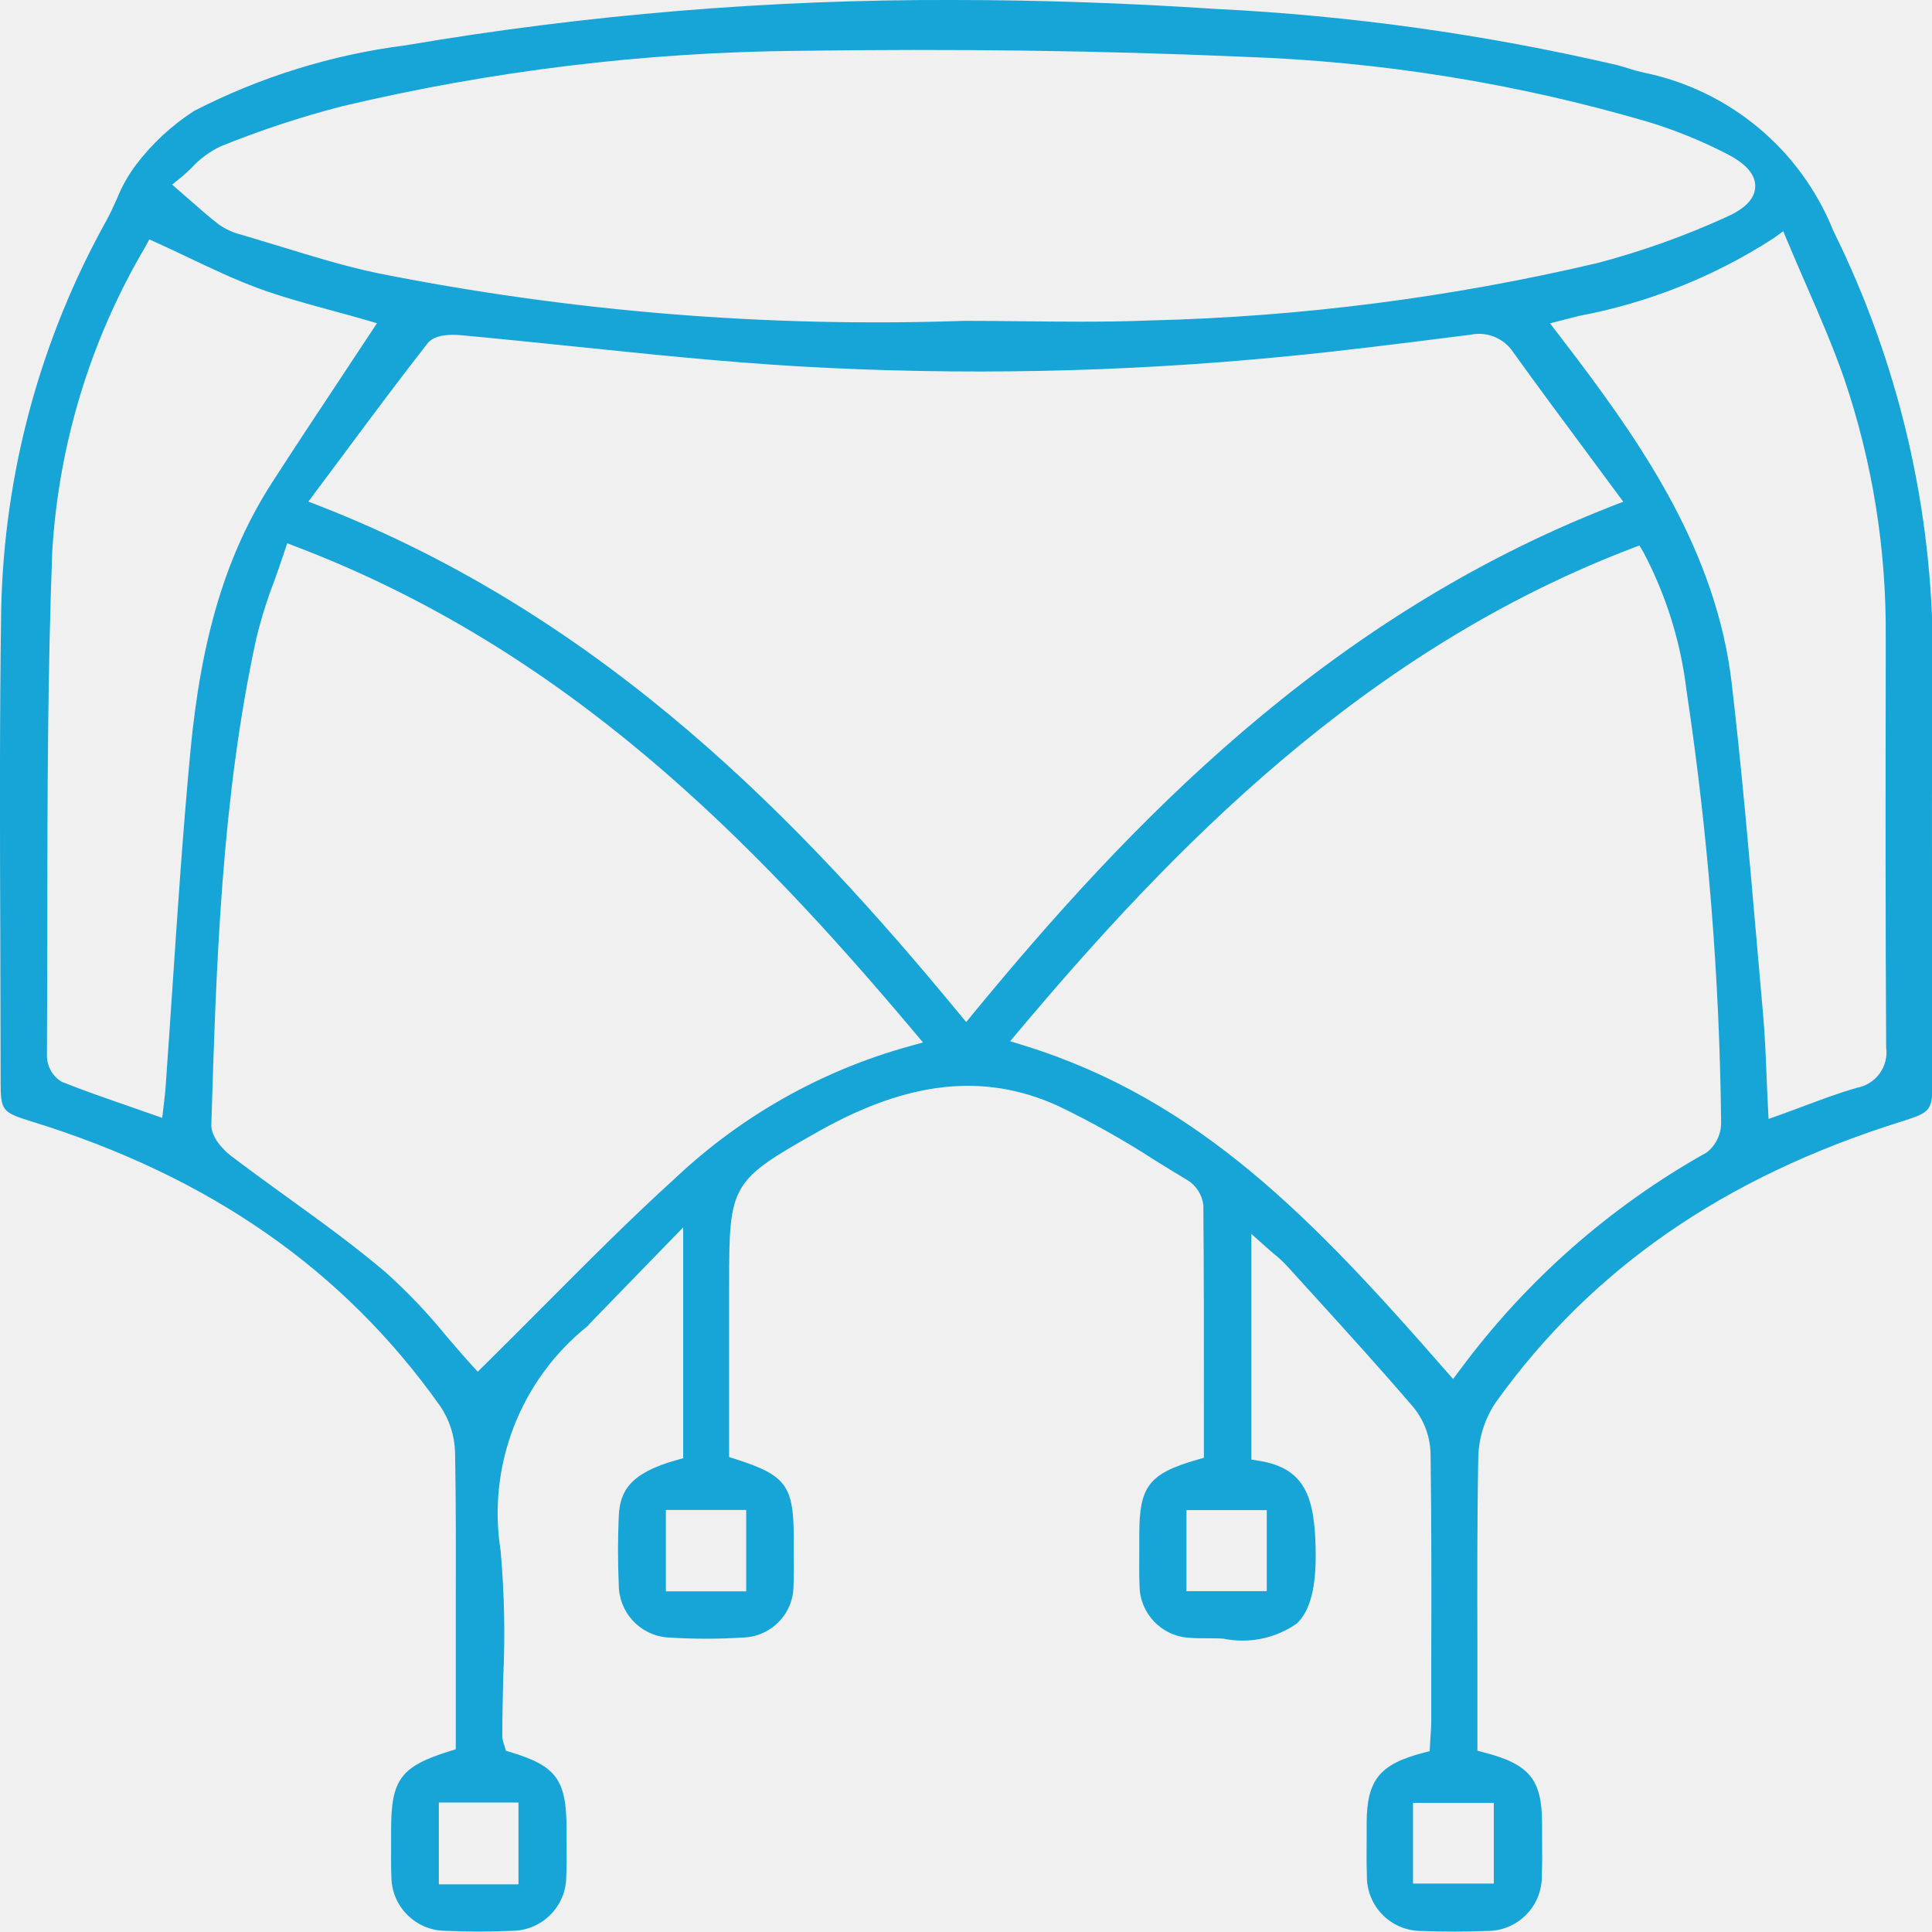
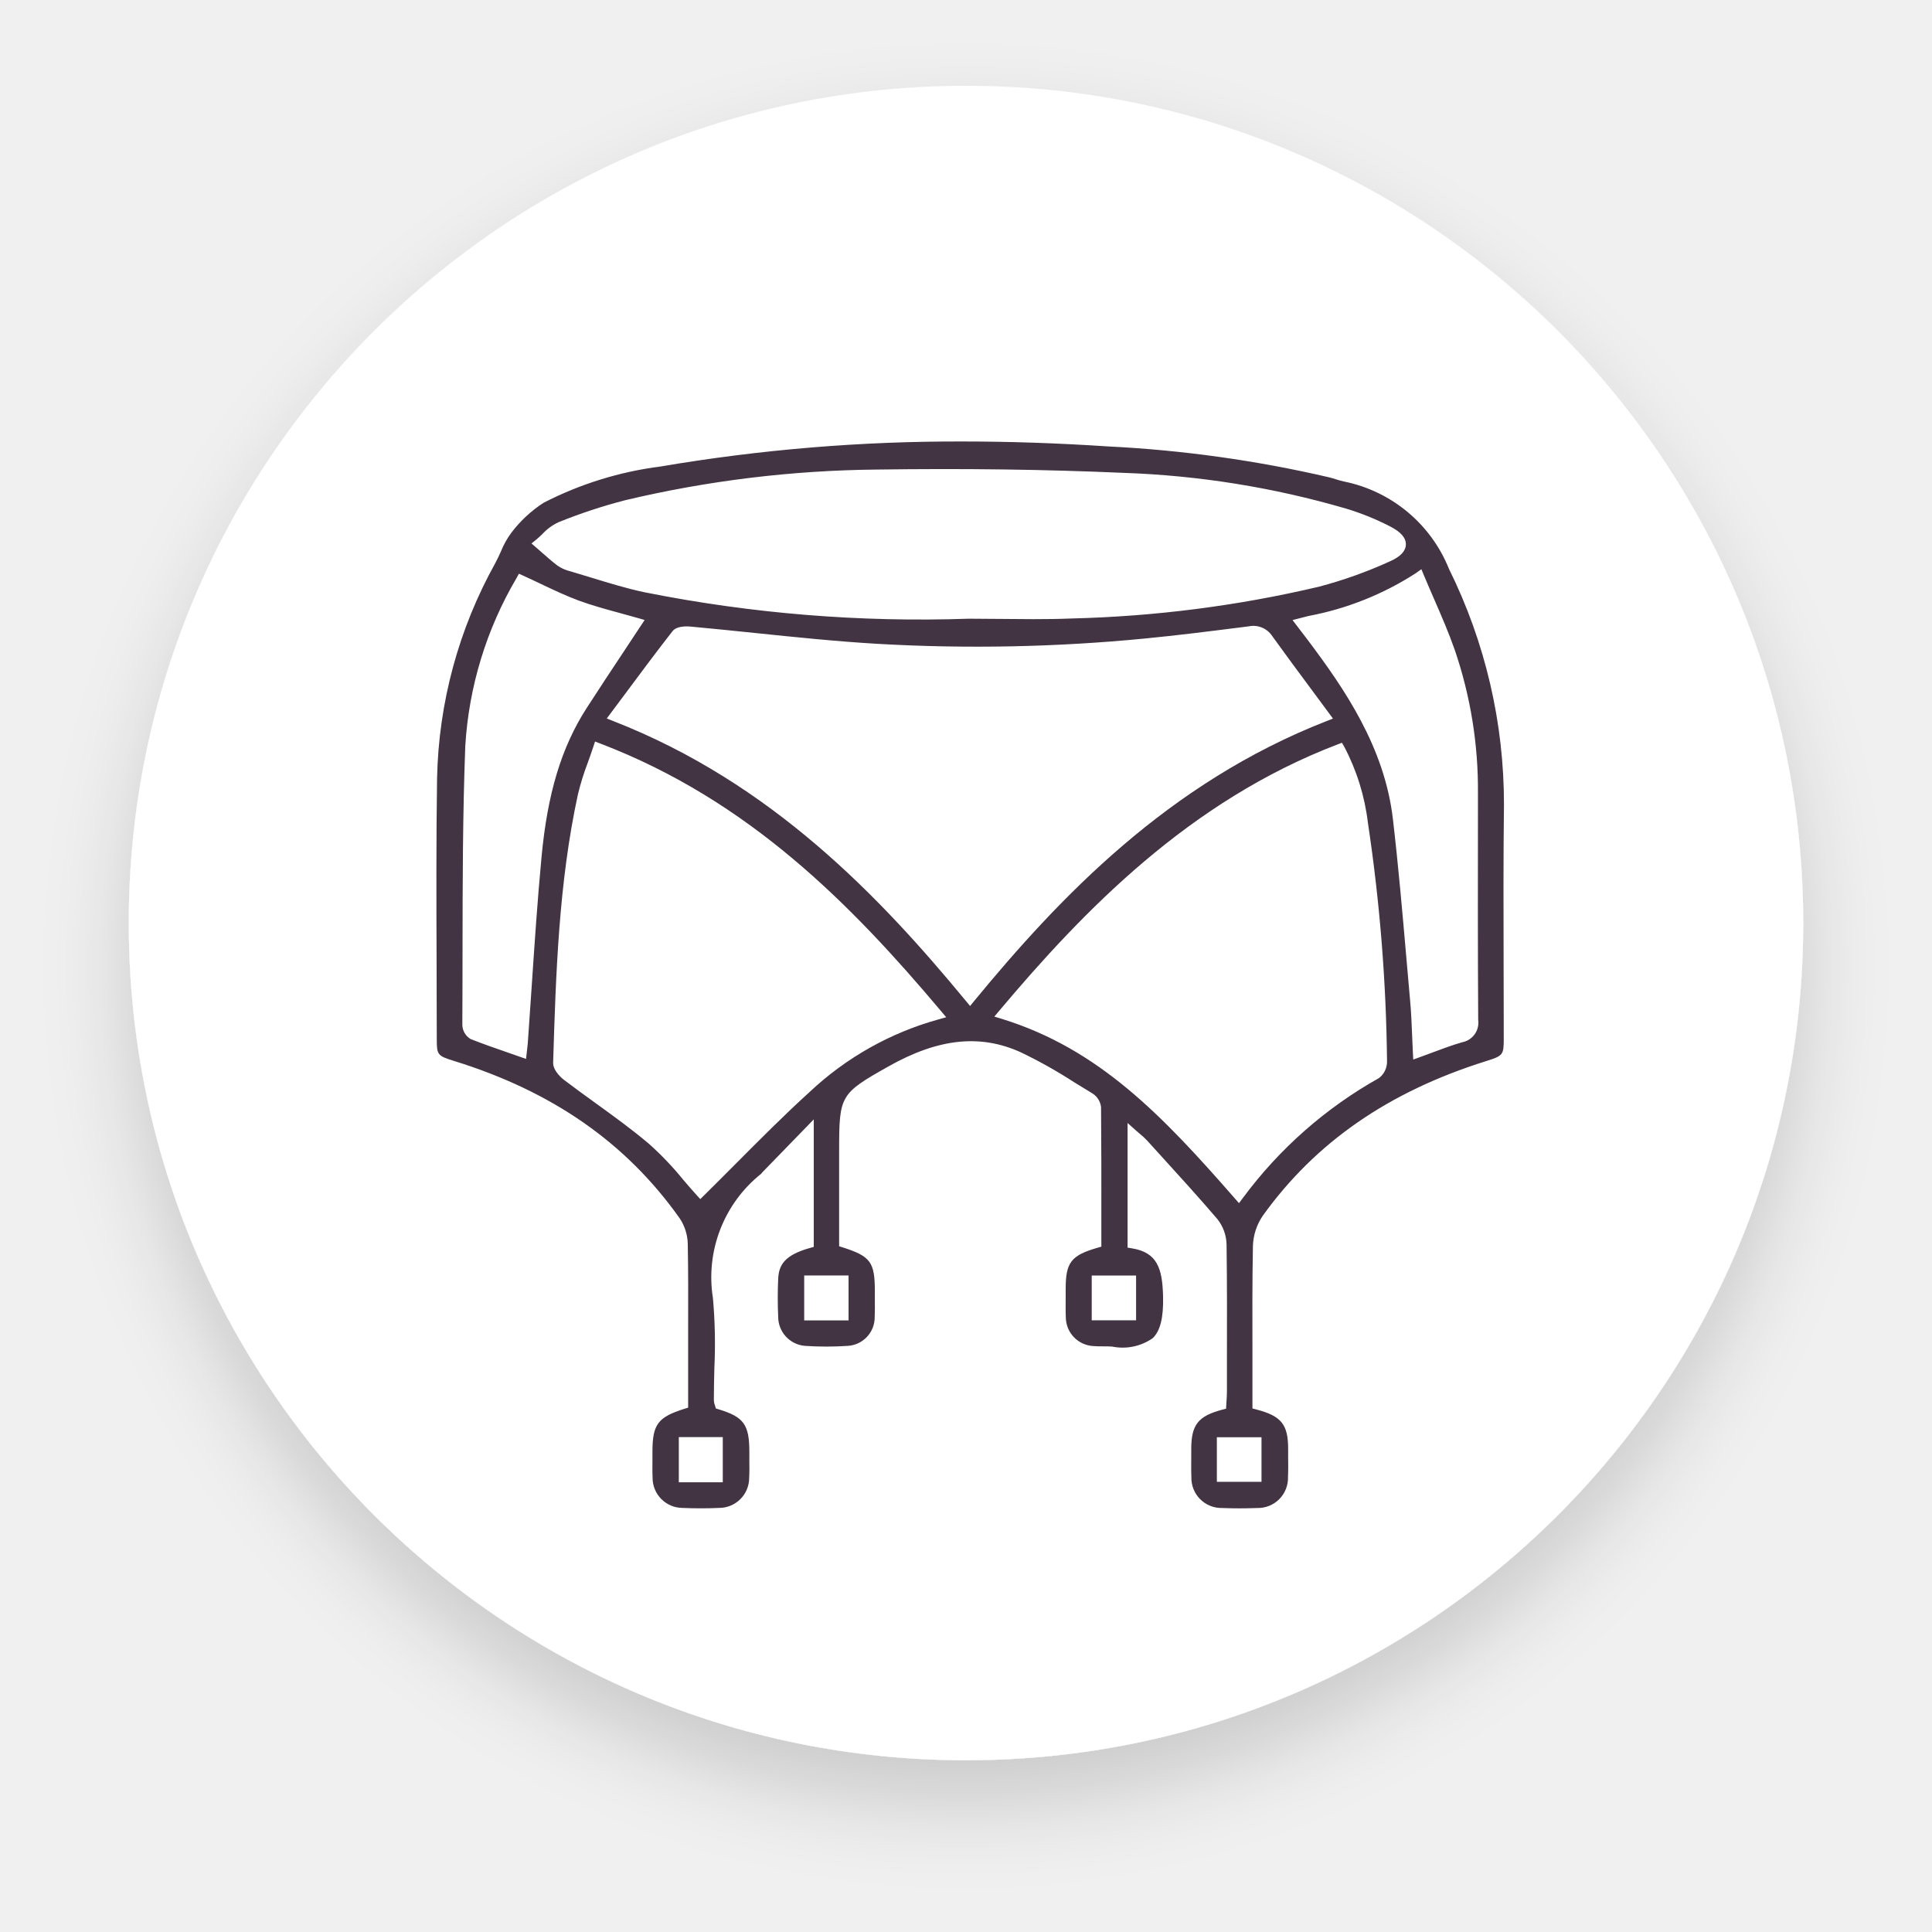
- <svg xmlns="http://www.w3.org/2000/svg" width="74.564" height="74.546" viewBox="0 0 74.564 74.546">
-   <path id="Trazado_796" data-name="Trazado 796" d="M485.255,100.745a10.049,10.049,0,0,0-7.334-6.109c-.2-.044-.4-.1-.6-.166-.142-.044-.284-.088-.428-.124a87.284,87.284,0,0,0-15.483-2.164q-5.191-.343-10.11-.344a123.739,123.739,0,0,0-21.146,1.749,24.687,24.687,0,0,0-8.164,2.533,8.833,8.833,0,0,0-2.247,2.085,5.8,5.8,0,0,0-.736,1.318c-.125.274-.249.548-.391.81a32.234,32.234,0,0,0-4.07,15.037c-.065,4.274-.049,8.622-.034,12.827q.009,2.7.013,5.4c0,1.1.056,1.17,1.182,1.519,6.888,2.129,12.051,5.725,15.786,10.995a3.347,3.347,0,0,1,.57,1.782c.037,1.944.032,3.919.027,5.83l0,5.627-.257.08c-1.861.582-2.238,1.089-2.238,3.01l0,.549c0,.419-.01.839.01,1.257a2.1,2.1,0,0,0,2.091,2.11c.84.038,1.7.039,2.558,0a2.1,2.1,0,0,0,2.1-2.1c.022-.418.017-.837.012-1.257l0-.548c0-1.919-.383-2.45-2.149-2.986l-.193-.059-.054-.194a1.086,1.086,0,0,1-.084-.361c0-.755.017-1.512.036-2.27a35.916,35.916,0,0,0-.1-4.883,9.253,9.253,0,0,1,3.368-8.69c.049-.062.073-.091.1-.118l3.577-3.683v8.909l-.267.076c-1.788.5-2.175,1.2-2.219,2.158-.039.854-.04,1.747,0,2.654a2.038,2.038,0,0,0,1.859,2.028,22.4,22.4,0,0,0,3.017,0,2,2,0,0,0,1.868-2c.016-.419.013-.84.01-1.26l0-.548c0-2.046-.293-2.448-2.24-3.071l-.255-.081V141.4c0-3.878.065-3.988,3.457-5.9,3.465-1.953,6.394-2.267,9.219-.989a33.446,33.446,0,0,1,3.757,2.107c.416.257.831.514,1.249.764a1.3,1.3,0,0,1,.62.967c.023,2.542.022,5.084.021,7.614V148.1l-.265.076c-1.852.536-2.227,1.02-2.228,2.877l0,.593c0,.469-.01.939.01,1.407a2.028,2.028,0,0,0,1.9,1.992c.227.022.457.02.687.021s.43,0,.645.015a3.669,3.669,0,0,0,2.838-.584c.531-.507.762-1.437.725-2.926-.047-1.953-.407-3.065-2.173-3.353l-.307-.051v-8.707l.61.543c.1.092.2.172.283.244a4.7,4.7,0,0,1,.456.421l1.051,1.156c1.285,1.413,2.613,2.874,3.877,4.353a2.948,2.948,0,0,1,.64,1.773c.038,2.711.032,5.466.026,8.13l0,2.145c0,.224-.015.447-.03.662l-.031.536-.259.067c-1.681.441-2.168,1.052-2.173,2.718l0,.552c0,.483-.01.966.009,1.449a2.1,2.1,0,0,0,2.141,2.153c.812.032,1.643.032,2.467,0a2.1,2.1,0,0,0,2.143-2.154c.021-.483.015-.968.01-1.453l0-.546c-.005-1.69-.482-2.278-2.221-2.731l-.274-.072,0-3.95c-.006-2.429-.013-4.941.034-7.411a3.959,3.959,0,0,1,.7-2.121c3.683-5.123,8.783-8.652,15.593-10.789,1.189-.373,1.234-.431,1.234-1.582q0-2.588-.01-5.175c-.01-3.652-.021-7.43.025-11.145A37.032,37.032,0,0,0,485.255,100.745ZM421.482,98.69c.143-.117.28-.249.418-.381a3.587,3.587,0,0,1,1.129-.828A37.126,37.126,0,0,1,427.7,95.94,79.358,79.358,0,0,1,445.247,93.8c6.116-.086,11.762-.011,17.258.23a63.2,63.2,0,0,1,15.564,2.5,18.193,18.193,0,0,1,3.072,1.244c.754.387,1.114.8,1.1,1.273-.012.449-.378.837-1.088,1.155a30.988,30.988,0,0,1-5,1.787,84.255,84.255,0,0,1-17.244,2.216c-.9.037-1.806.048-2.708.048-.755,0-1.507-.008-2.247-.016s-1.5-.016-2.243-.016a98.358,98.358,0,0,1-22.661-1.845c-1.25-.264-2.489-.645-3.688-1.013-.5-.152-.994-.3-1.491-.45a2.737,2.737,0,0,1-.911-.4c-.374-.285-.728-.6-1.071-.9l-.746-.65Zm-.324,31.216c-.089,1.326-.178,2.651-.273,3.976-.01.128-.025.255-.043.4l-.08.7-1.3-.455c-.89-.309-1.731-.6-2.577-.936a1.179,1.179,0,0,1-.574-1.011c.01-1.714.012-3.427.014-5.141.005-4.7.011-9.553.192-14.327a26.214,26.214,0,0,1,3.583-11.735l.164-.3.309.141c.411.186.816.378,1.217.569.913.433,1.774.843,2.676,1.175s1.886.6,2.825.856c.427.116.854.232,1.28.355l.478.139-1.45,2.193c-.873,1.316-1.736,2.619-2.583,3.932-1.777,2.752-2.755,5.976-3.173,10.454C421.561,123.9,421.356,126.951,421.158,129.905Zm13.352,31.5v3.157h-3.073v-3.157Zm8.789-11.292v3.141h-3.1v-3.141Zm6.27-17.889a21.535,21.535,0,0,0-8.981,5.057c-1.764,1.6-3.48,3.327-5.14,4.994-.744.746-1.487,1.494-2.239,2.234l-.271.267-.257-.281c-.307-.336-.617-.7-.936-1.071a21.528,21.528,0,0,0-2.381-2.5c-1.2-1.019-2.514-1.967-3.781-2.883-.725-.524-1.45-1.049-2.161-1.589-.081-.061-.784-.613-.766-1.217.191-6.18.389-12.562,1.733-18.744a17.958,17.958,0,0,1,.694-2.228c.127-.354.257-.717.381-1.095l.12-.365.359.137c10.447,3.989,17.617,11.339,23.809,18.689l.37.44Zm2.221-.941-.284-.343c-5.984-7.256-13.592-15.256-24.655-19.57l-.449-.175,1.276-1.711c1.131-1.521,2.2-2.958,3.32-4.392.276-.354.92-.353,1.283-.319,1.48.136,2.96.289,4.439.441,2.822.293,5.74.595,8.614.763a121.159,121.159,0,0,0,18.7-.375c2.2-.213,4.425-.493,6.58-.766l.641-.081a1.582,1.582,0,0,1,1.648.679c.921,1.281,1.861,2.548,2.827,3.85l1.418,1.916-.446.174c-11.067,4.321-18.662,12.315-24.631,19.565Zm11.6,18.835v3.127h-3.1v-3.127Zm8.763,11.3v3.113h-3.119v-3.113Zm8.2-25.094a30.182,30.182,0,0,0-9.5,8.372l-.272.363-.3-.341c-5.087-5.824-9.516-10.446-16.266-12.533l-.529-.163.356-.423c5.873-6.976,13.274-14.642,23.641-18.6l.29-.11.157.266a15.327,15.327,0,0,1,1.659,5.326,120.608,120.608,0,0,1,1.336,16.661A1.449,1.449,0,0,1,480.358,136.324Zm5.8-2.5c-.665.189-1.316.433-2.006.691-.3.113-.61.228-.926.342l-.465.166-.025-.493c-.021-.4-.037-.788-.052-1.171-.034-.828-.065-1.61-.136-2.393q-.133-1.487-.261-2.975c-.279-3.213-.568-6.536-.949-9.789-.586-5.005-3.37-9.065-5.935-12.477-.147-.2-.3-.39-.465-.609l-.611-.8,1.111-.285a20.954,20.954,0,0,0,7.517-3l.374-.269.178.426c.232.557.471,1.105.707,1.648.532,1.222,1.034,2.377,1.458,3.592a30.231,30.231,0,0,1,1.611,10.007v1.236c-.007,4.781-.012,9.724.017,14.585A1.392,1.392,0,0,1,486.157,133.821Z" transform="translate(-414.5 -91.838)" fill="#17a4d6" />
+ <svg xmlns="http://www.w3.org/2000/svg" width="135" height="135" viewBox="0 0 135 135">
+   <defs>
+     <filter id="Elipse_19" x="0" y="0" width="135" height="135" filterUnits="userSpaceOnUse">
+       <feOffset dy="3" input="SourceAlpha" />
+       <feGaussianBlur stdDeviation="3" result="blur" />
+       <feFlood flood-opacity="0.161" />
+       <feComposite operator="in" in2="blur" />
+       <feComposite in="SourceGraphic" />
+     </filter>
+   </defs>
+   <g id="FAJAS" transform="translate(7432 23565)">
+     <g id="Grupo_824" data-name="Grupo 824" transform="translate(-7423 -23559.082)">
+       <g transform="matrix(1, 0, 0, 1, -9, -5.92)" filter="url(#Elipse_19)">
+         <circle id="Elipse_19-2" data-name="Elipse 19" cx="58.5" cy="58.5" r="58.5" transform="translate(9 6)" fill="#fff" />
+       </g>
+       <path id="Trazado_737" data-name="Trazado 737" d="M485.255,100.745a10.049,10.049,0,0,0-7.334-6.109c-.2-.044-.4-.1-.6-.166-.142-.044-.284-.088-.428-.124a87.284,87.284,0,0,0-15.483-2.164q-5.191-.343-10.11-.344a123.739,123.739,0,0,0-21.146,1.749,24.687,24.687,0,0,0-8.164,2.533,8.833,8.833,0,0,0-2.247,2.085,5.8,5.8,0,0,0-.736,1.318c-.125.274-.249.548-.391.81a32.234,32.234,0,0,0-4.07,15.037c-.065,4.274-.049,8.622-.034,12.827q.009,2.7.013,5.4c0,1.1.056,1.17,1.182,1.519,6.888,2.129,12.051,5.725,15.786,10.995a3.347,3.347,0,0,1,.57,1.782c.037,1.944.032,3.919.027,5.83l0,5.627-.257.08c-1.861.582-2.238,1.089-2.238,3.01l0,.549c0,.419-.01.839.01,1.257a2.1,2.1,0,0,0,2.091,2.11c.84.038,1.7.039,2.558,0a2.1,2.1,0,0,0,2.1-2.1c.022-.418.017-.837.012-1.257l0-.548c0-1.919-.383-2.45-2.149-2.986l-.193-.059-.054-.194a1.086,1.086,0,0,1-.084-.361c0-.755.017-1.512.036-2.27a35.916,35.916,0,0,0-.1-4.883,9.253,9.253,0,0,1,3.368-8.69c.049-.062.073-.091.1-.118l3.577-3.683v8.909l-.267.076c-1.788.5-2.175,1.2-2.219,2.158-.039.854-.04,1.747,0,2.654a2.038,2.038,0,0,0,1.859,2.028,22.4,22.4,0,0,0,3.017,0,2,2,0,0,0,1.868-2c.016-.419.013-.84.01-1.26l0-.548c0-2.046-.293-2.448-2.24-3.071l-.255-.081V141.4c0-3.878.065-3.988,3.457-5.9,3.465-1.953,6.394-2.267,9.219-.989a33.446,33.446,0,0,1,3.757,2.107c.416.257.831.514,1.249.764a1.3,1.3,0,0,1,.62.967c.023,2.542.022,5.084.021,7.614V148.1l-.265.076c-1.852.536-2.227,1.02-2.228,2.877l0,.593c0,.469-.01.939.01,1.407a2.028,2.028,0,0,0,1.9,1.992c.227.022.457.02.687.021s.43,0,.645.015a3.669,3.669,0,0,0,2.838-.584c.531-.507.762-1.437.725-2.926-.047-1.953-.407-3.065-2.173-3.353l-.307-.051v-8.707l.61.543c.1.092.2.172.283.244a4.7,4.7,0,0,1,.456.421l1.051,1.156c1.285,1.413,2.613,2.874,3.877,4.353a2.948,2.948,0,0,1,.64,1.773c.038,2.711.032,5.466.026,8.13l0,2.145c0,.224-.015.447-.03.662l-.031.536-.259.067c-1.681.441-2.168,1.052-2.173,2.718l0,.552c0,.483-.01.966.009,1.449a2.1,2.1,0,0,0,2.141,2.153c.812.032,1.643.032,2.467,0a2.1,2.1,0,0,0,2.143-2.154c.021-.483.015-.968.01-1.453l0-.546c-.005-1.69-.482-2.278-2.221-2.731l-.274-.072,0-3.95c-.006-2.429-.013-4.941.034-7.411a3.959,3.959,0,0,1,.7-2.121c3.683-5.123,8.783-8.652,15.593-10.789,1.189-.373,1.234-.431,1.234-1.582q0-2.588-.01-5.175c-.01-3.652-.021-7.43.025-11.145A37.032,37.032,0,0,0,485.255,100.745ZM421.482,98.69c.143-.117.28-.249.418-.381a3.587,3.587,0,0,1,1.129-.828A37.126,37.126,0,0,1,427.7,95.94,79.358,79.358,0,0,1,445.247,93.8c6.116-.086,11.762-.011,17.258.23a63.2,63.2,0,0,1,15.564,2.5,18.193,18.193,0,0,1,3.072,1.244c.754.387,1.114.8,1.1,1.273-.012.449-.378.837-1.088,1.155a30.988,30.988,0,0,1-5,1.787,84.255,84.255,0,0,1-17.244,2.216c-.9.037-1.806.048-2.708.048-.755,0-1.507-.008-2.247-.016s-1.5-.016-2.243-.016a98.358,98.358,0,0,1-22.661-1.845c-1.25-.264-2.489-.645-3.688-1.013-.5-.152-.994-.3-1.491-.45a2.737,2.737,0,0,1-.911-.4c-.374-.285-.728-.6-1.071-.9l-.746-.65Zm-.324,31.216c-.089,1.326-.178,2.651-.273,3.976-.01.128-.025.255-.043.4l-.08.7-1.3-.455c-.89-.309-1.731-.6-2.577-.936a1.179,1.179,0,0,1-.574-1.011c.01-1.714.012-3.427.014-5.141.005-4.7.011-9.553.192-14.327a26.214,26.214,0,0,1,3.583-11.735l.164-.3.309.141c.411.186.816.378,1.217.569.913.433,1.774.843,2.676,1.175s1.886.6,2.825.856c.427.116.854.232,1.28.355l.478.139-1.45,2.193c-.873,1.316-1.736,2.619-2.583,3.932-1.777,2.752-2.755,5.976-3.173,10.454C421.561,123.9,421.356,126.951,421.158,129.905Zm13.352,31.5v3.157h-3.073v-3.157Zm8.789-11.292v3.141h-3.1v-3.141Zm6.27-17.889a21.535,21.535,0,0,0-8.981,5.057c-1.764,1.6-3.48,3.327-5.14,4.994-.744.746-1.487,1.494-2.239,2.234l-.271.267-.257-.281c-.307-.336-.617-.7-.936-1.071a21.528,21.528,0,0,0-2.381-2.5c-1.2-1.019-2.514-1.967-3.781-2.883-.725-.524-1.45-1.049-2.161-1.589-.081-.061-.784-.613-.766-1.217.191-6.18.389-12.562,1.733-18.744a17.958,17.958,0,0,1,.694-2.228c.127-.354.257-.717.381-1.095l.12-.365.359.137c10.447,3.989,17.617,11.339,23.809,18.689l.37.44Zm2.221-.941-.284-.343c-5.984-7.256-13.592-15.256-24.655-19.57l-.449-.175,1.276-1.711c1.131-1.521,2.2-2.958,3.32-4.392.276-.354.92-.353,1.283-.319,1.48.136,2.96.289,4.439.441,2.822.293,5.74.595,8.614.763a121.159,121.159,0,0,0,18.7-.375c2.2-.213,4.425-.493,6.58-.766l.641-.081a1.582,1.582,0,0,1,1.648.679c.921,1.281,1.861,2.548,2.827,3.85l1.418,1.916-.446.174c-11.067,4.321-18.662,12.315-24.631,19.565Zm11.6,18.835v3.127h-3.1v-3.127Zm8.763,11.3v3.113h-3.119v-3.113Zm8.2-25.094a30.182,30.182,0,0,0-9.5,8.372l-.272.363-.3-.341c-5.087-5.824-9.516-10.446-16.266-12.533l-.529-.163.356-.423c5.873-6.976,13.274-14.642,23.641-18.6l.29-.11.157.266a15.327,15.327,0,0,1,1.659,5.326,120.608,120.608,0,0,1,1.336,16.661A1.449,1.449,0,0,1,480.358,136.324Zm5.8-2.5c-.665.189-1.316.433-2.006.691-.3.113-.61.228-.926.342l-.465.166-.025-.493c-.021-.4-.037-.788-.052-1.171-.034-.828-.065-1.61-.136-2.393q-.133-1.487-.261-2.975c-.279-3.213-.568-6.536-.949-9.789-.586-5.005-3.37-9.065-5.935-12.477-.147-.2-.3-.39-.465-.609l-.611-.8,1.111-.285a20.954,20.954,0,0,0,7.517-3l.374-.269.178.426c.232.557.471,1.105.707,1.648.532,1.222,1.034,2.377,1.458,3.592a30.231,30.231,0,0,1,1.611,10.007v1.236c-.007,4.781-.012,9.724.017,14.585A1.392,1.392,0,0,1,486.157,133.821Z" transform="translate(-393.005 -66.907)" fill="#423443" />
+     </g>
+   </g>
</svg>
